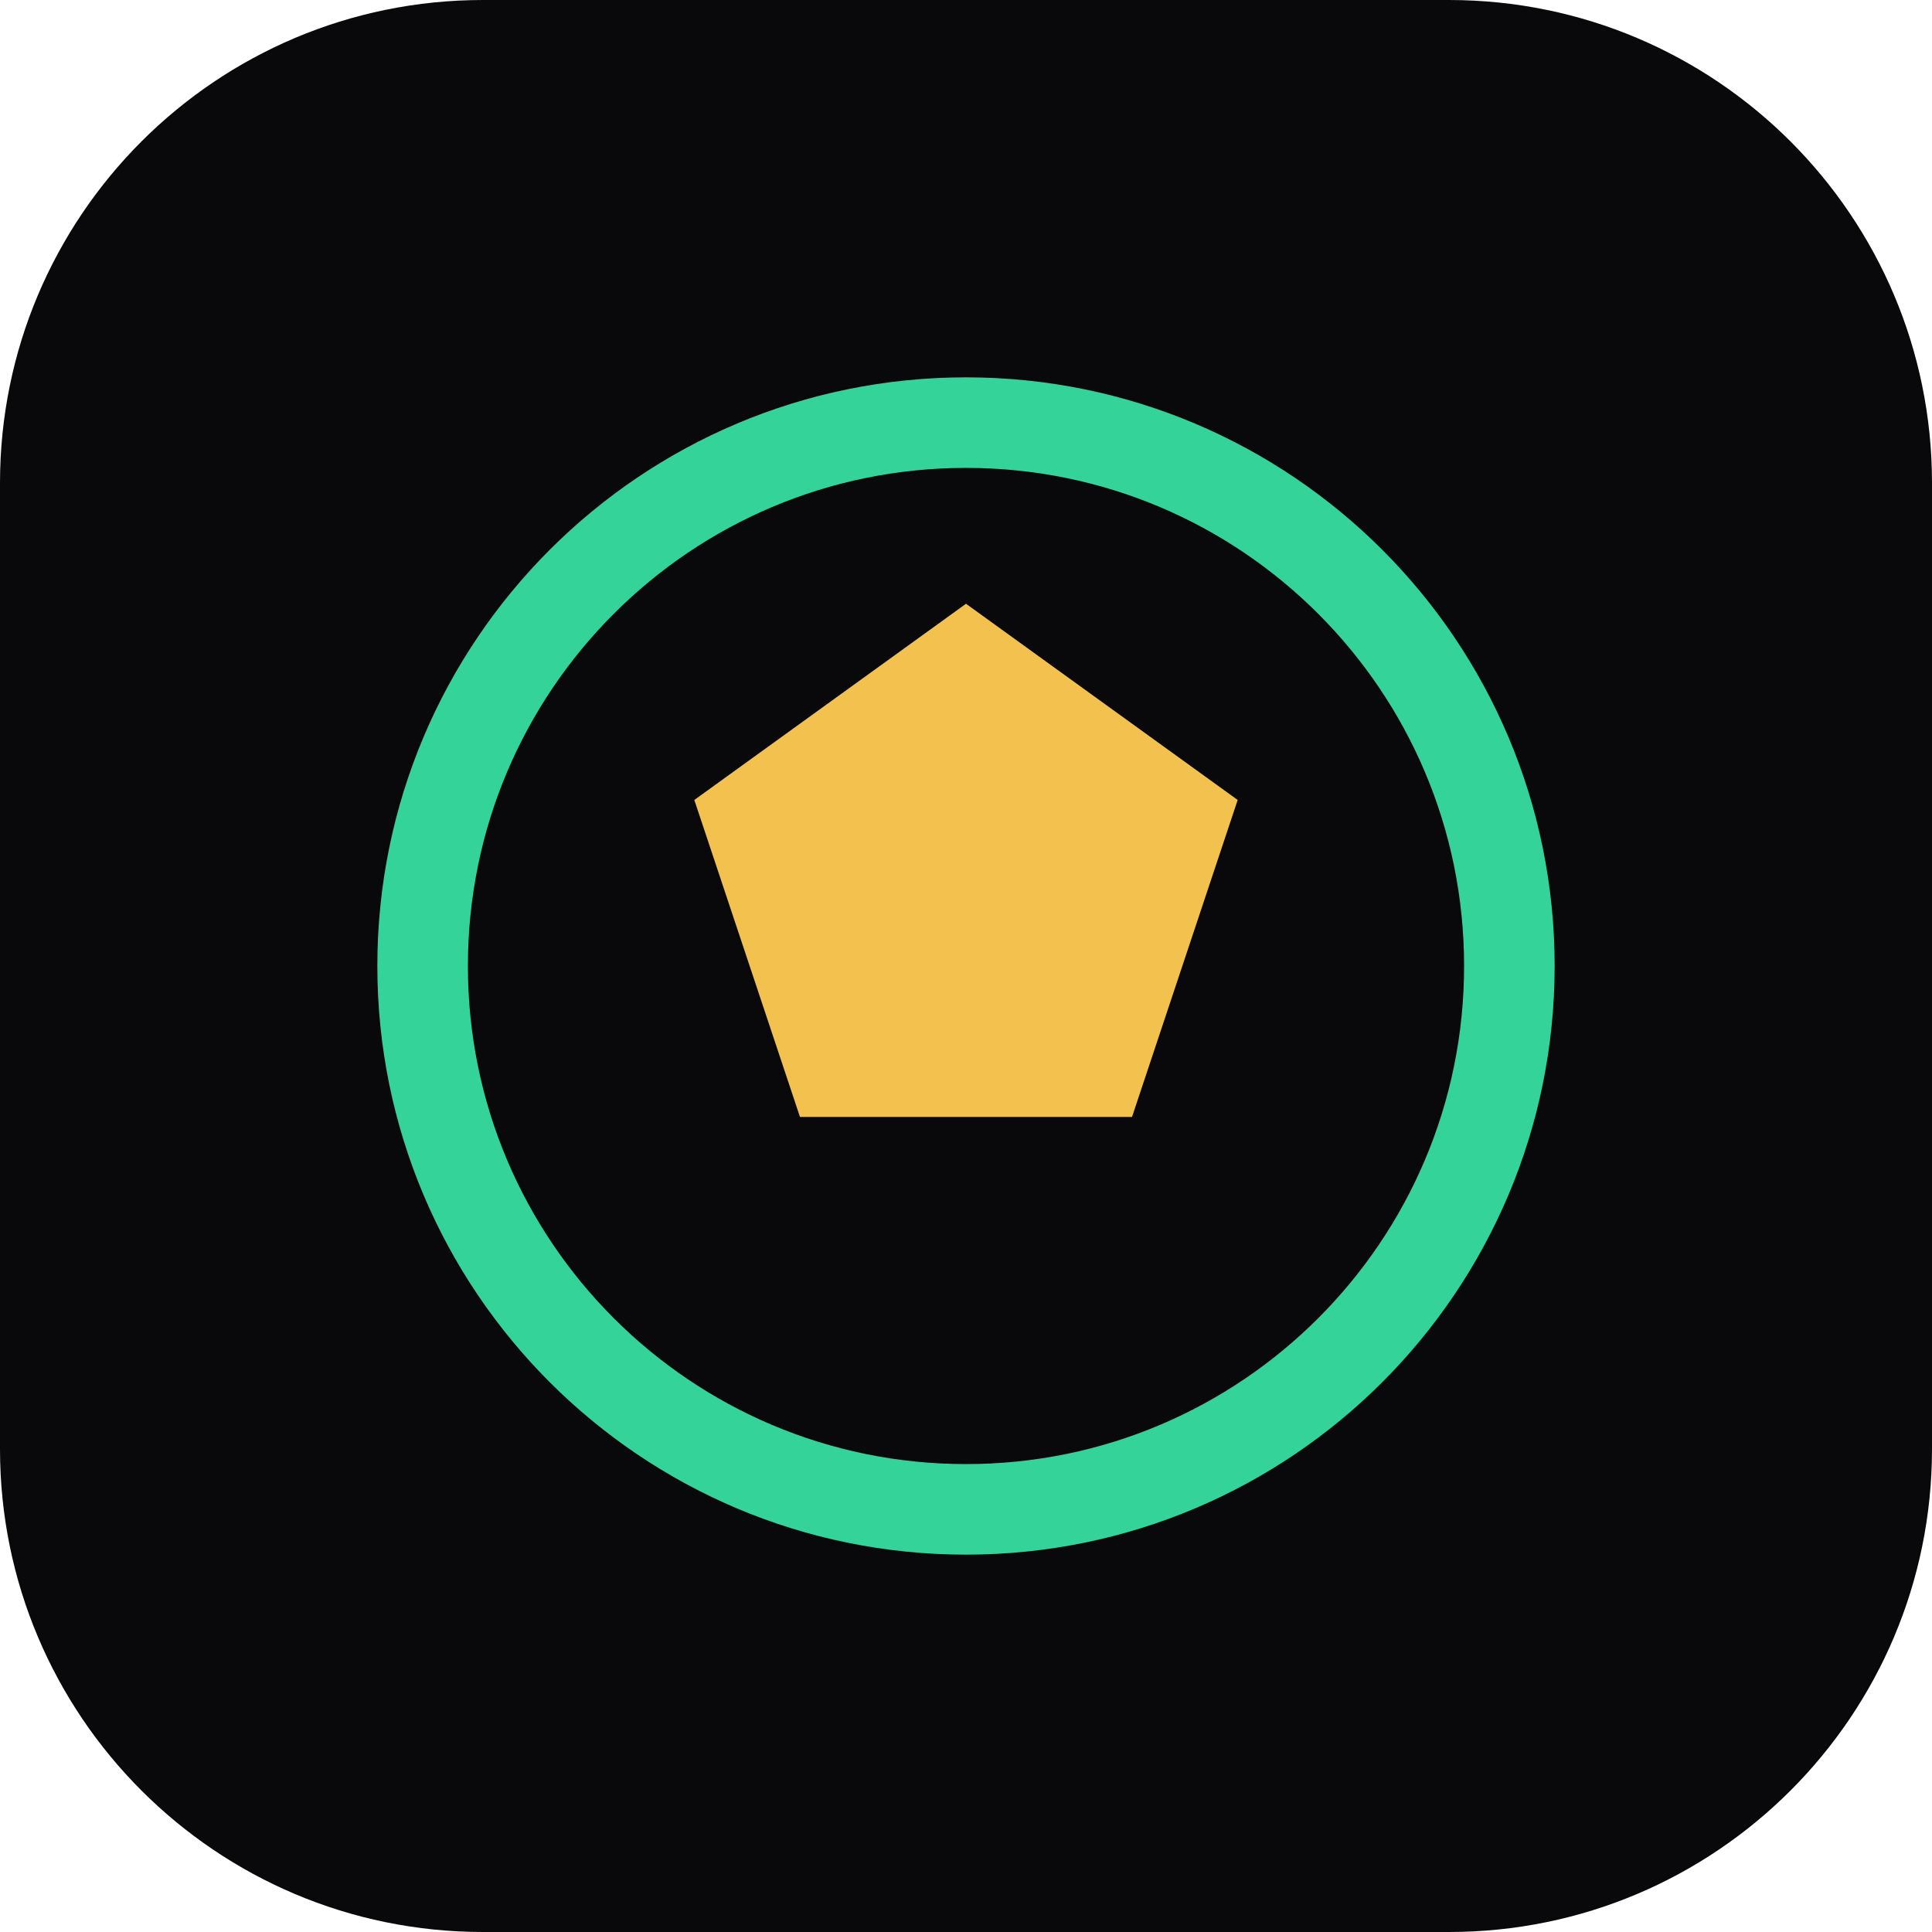
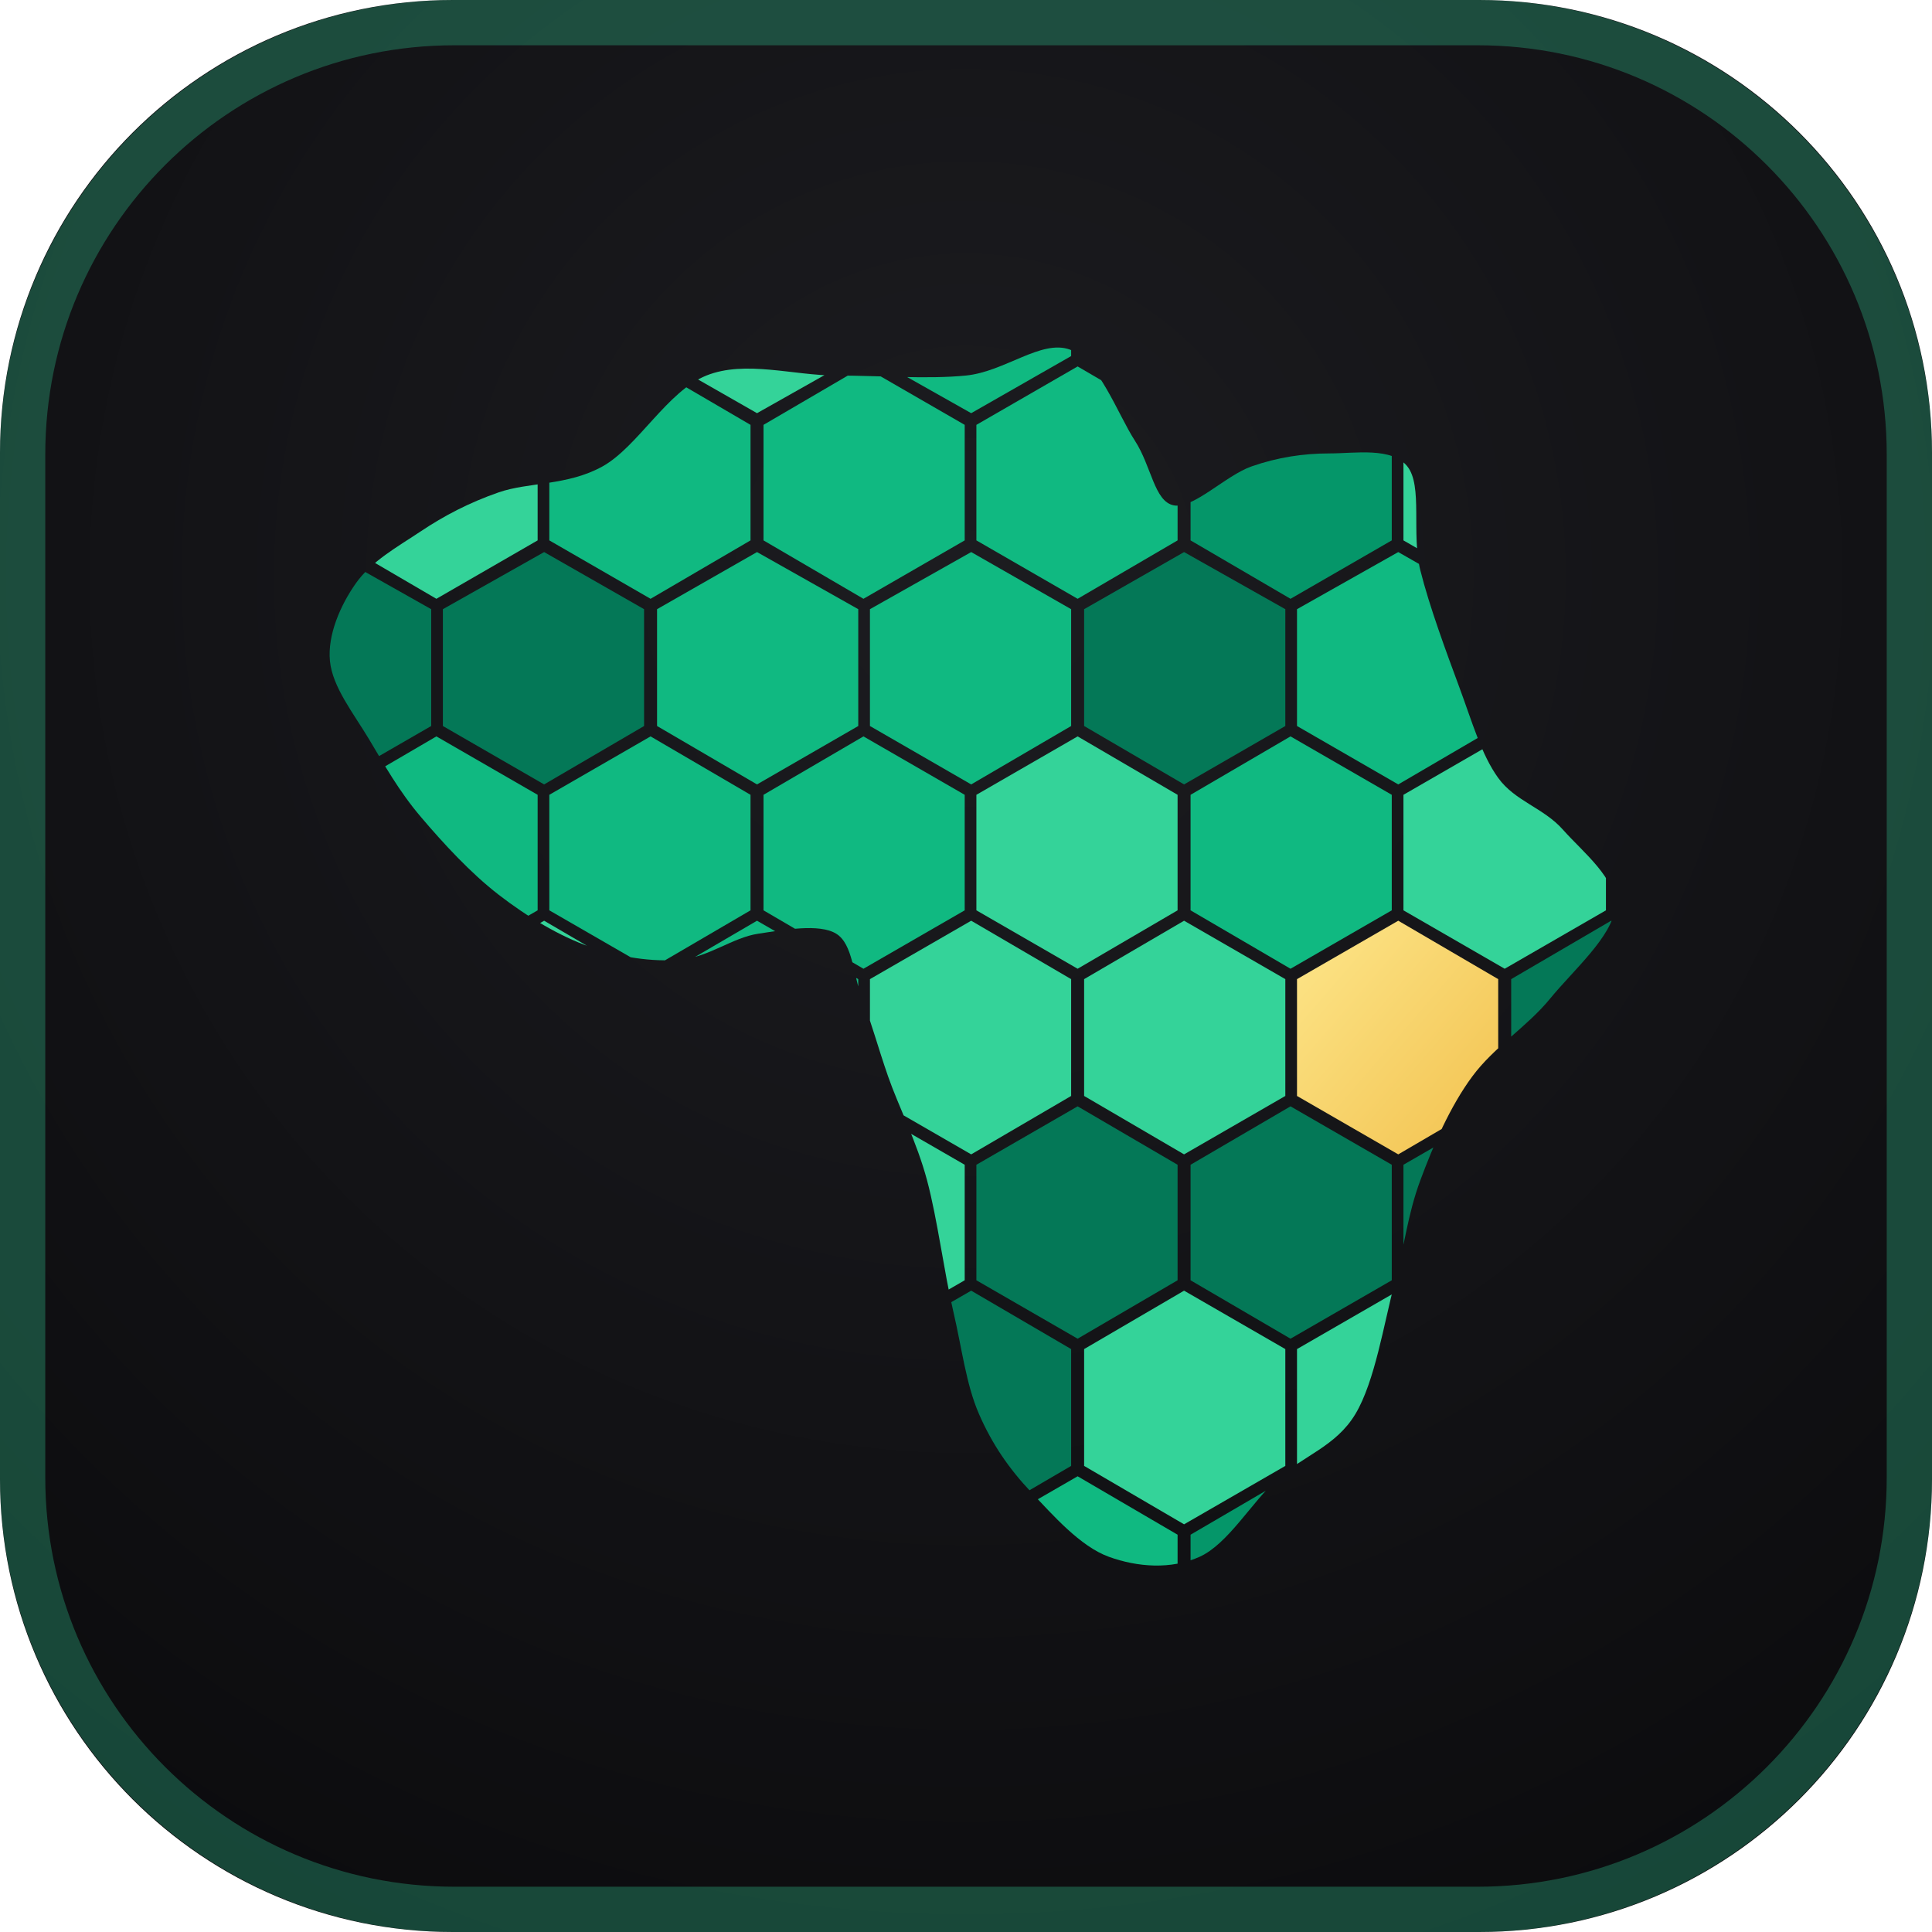
<svg xmlns="http://www.w3.org/2000/svg" viewBox="0 0 64 64">
-   <rect width="64" height="64" rx="16" fill="#09090b" />
-   <circle cx="32" cy="32" r="18" fill="none" stroke="#34d399" stroke-width="3" />
-   <path d="M32 20l9 6.5-3.5 10.5h-11L23 26.5z" fill="#f2c14e" />
+   <defs>
+     <linearGradient id="g" x1="0" y1="0" x2="1" y2="1">
+       <stop offset="0" stop-color="#fde68a" />
+       <stop offset="1" stop-color="#f2c14e" />
+     </linearGradient>
+     <radialGradient id="b" cx=".5" cy=".3" r=".9">
+       <stop offset="0" stop-color="#1c1c20" />
+       <stop offset="1" stop-color="#09090b" />
+     </radialGradient>
+     <clipPath id="a">
+       <path d="M22 15C24.7,13.5 27.0,9.2 30,8C33.0,6.8 36.7,8.0 40,8C43.3,8.0 47.0,8.3 50,8C53.0,7.7 55.8,5.2 58,6C60.2,6.8 61.7,11.0 63,13C64.3,15.0 64.5,17.7 66,18C67.5,18.3 70.0,15.7 72,15C74.0,14.3 76.0,14.0 78,14C80.0,14.0 82.8,13.5 84,15C85.2,16.5 84.3,20.2 85,23C85.7,25.8 87.0,29.3 88,32C89.0,34.7 89.7,37.2 91,39C92.3,40.8 94.5,41.3 96,43C97.5,44.7 100.2,46.8 100,49C99.8,51.2 96.8,53.8 95,56C93.2,58.2 90.7,59.7 89,62C87.3,64.3 86.0,67.3 85,70C84.0,72.7 83.8,75.0 83,78C82.2,81.0 81.5,85.5 80,88C78.5,90.5 76.0,91.2 74,93C72.0,94.8 70.2,98.0 68,99C65.8,100.0 63.2,99.8 61,99C58.8,98.2 56.7,95.8 55,94C53.3,92.2 52.0,90.3 51,88C50.0,85.7 49.7,83.0 49,80C48.3,77.0 47.8,73.0 47,70C46.2,67.0 44.8,64.3 44,62C43.2,59.7 42.7,57.8 42,56C41.3,54.2 41.3,51.8 40,51C38.7,50.2 36.0,50.7 34,51C32.0,51.3 30.2,52.8 28,53C25.8,53.2 23.3,52.8 21,52C18.7,51.2 16.2,49.7 14,48C11.8,46.3 9.7,44.0 8,42C6.3,40.0 5.2,38.0 4,36C2.8,34.0 1.2,32.0 1,30C0.8,28.0 1.8,25.7 3,24C4.2,22.3 6.2,21.2 8,20C9.8,18.8 11.7,17.8 14,17C16.3,16.2 19.3,16.5 22,15Z" />
+     </clipPath>
+   </defs>
+   <rect width="64" height="64" rx="15" fill="url(#b)" />
+   <rect x=".75" y=".75" width="62.5" height="62.5" rx="14.3" fill="none" stroke="#34d399" stroke-opacity=".3" stroke-width="1.5" />
+   <g transform="translate(10.5 9) scale(.43)">
+     <g clip-path="url(#a)">
+       <polygon points="0.5,-16.7 0.5,-7.8 -7.2,-3.3 -15.0,-7.8 -15.0,-16.7 -7.2,-21.2" fill="#10b981" />
+       <polygon points="17.0,-16.7 17.0,-7.8 9.2,-3.3 1.5,-7.8 1.5,-16.7 9.2,-21.2" fill="#34d399" />
+       <polygon points="33.4,-16.7 33.4,-7.8 25.7,-3.3 17.9,-7.8 17.9,-16.7 25.7,-21.2" fill="#10b981" />
+       <polygon points="49.9,-16.7 49.9,-7.8 42.1,-3.3 34.4,-7.8 34.4,-16.7 42.1,-21.2" fill="#059669" />
+       <polygon points="66.3,-16.7 66.3,-7.8 58.6,-3.3 50.8,-7.8 50.8,-16.7 58.6,-21.2" fill="#059669" />
+       <polygon points="82.8,-16.7 82.8,-7.8 75.0,-3.3 67.3,-7.8 67.3,-16.7 75.0,-21.2" fill="#047857" />
+       <polygon points="99.3,-16.7 99.3,-7.8 91.5,-3.3 83.7,-7.8 83.7,-16.7 91.5,-21.2" fill="#059669" />
+       <polygon points="115.7,-16.7 115.7,-7.8 108.0,-3.3 100.2,-7.8 100.2,-16.7 108.0,-21.2" fill="#047857" />
+       <polygon points="132.2,-16.7 132.2,-7.8 124.4,-3.3 116.7,-7.8 116.7,-16.7 124.4,-21.2" fill="#34d399" />
+       <polygon points="148.6,-16.7 148.6,-7.8 140.9,-3.3 133.1,-7.8 133.1,-16.7 140.9,-21.2" fill="#34d399" />
+       <polygon points="165.1,-16.7 165.1,-7.8 157.3,-3.3 149.6,-7.8 149.6,-16.7 157.3,-21.2" fill="#059669" />
+       <polygon points="181.5,-16.7 181.5,-7.8 173.8,-3.3 166.0,-7.8 166.0,-16.7 173.8,-21.2" fill="#10b981" />
+       <polygon points="198.0,-16.7 198.0,-7.8 190.2,-3.3 182.5,-7.8 182.5,-16.7 190.2,-21.2" fill="#047857" />
+       <polygon points="-7.7,-2.5 -7.7,6.5 -15.5,10.9 -23.2,6.5 -23.2,-2.5 -15.5,-6.9" fill="#047857" />
+       <polygon points="8.8,-2.5 8.8,6.5 1.0,10.9 -6.8,6.5 -6.8,-2.5 1.0,-6.9" fill="#34d399" />
+       <polygon points="25.2,-2.5 25.2,6.5 17.5,10.9 9.7,6.5 9.7,-2.5 17.5,-6.9" fill="#047857" />
+       <polygon points="41.7,-2.5 41.7,6.5 33.9,10.9 26.2,6.5 26.2,-2.5 33.9,-6.9" fill="#34d399" />
+       <polygon points="58.1,-2.5 58.1,6.5 50.4,10.9 42.6,6.5 42.6,-2.5 50.4,-6.9" fill="#10b981" />
+       <polygon points="74.6,-2.5 74.6,6.5 66.8,10.9 59.1,6.5 59.1,-2.5 66.8,-6.9" fill="#10b981" />
+       <polygon points="91.0,-2.5 91.0,6.5 83.3,10.9 75.5,6.5 75.5,-2.5 83.3,-6.9" fill="#10b981" />
+       <polygon points="107.5,-2.5 107.5,6.5 99.7,10.9 92.0,6.5 92.0,-2.5 99.7,-6.9" fill="#059669" />
+       <polygon points="123.9,-2.5 123.9,6.5 116.2,10.9 108.4,6.5 108.4,-2.5 116.2,-6.9" fill="#34d399" />
+       <polygon points="140.4,-2.5 140.4,6.5 132.6,10.9 124.9,6.5 124.9,-2.5 132.6,-6.9" fill="#059669" />
+       <polygon points="156.8,-2.5 156.8,6.5 149.1,10.9 141.3,6.5 141.3,-2.5 149.1,-6.9" fill="#10b981" />
+       <polygon points="173.3,-2.5 173.3,6.5 165.5,10.9 157.8,6.5 157.8,-2.5 165.5,-6.9" fill="#34d399" />
+       <polygon points="189.8,-2.5 189.8,6.5 182.0,10.9 174.2,6.5 174.2,-2.5 182.0,-6.9" fill="#34d399" />
+       <polygon points="0.5,11.8 0.5,20.7 -7.2,25.2 -15.0,20.7 -15.0,11.8 -7.2,7.3" fill="#10b981" />
+       <polygon points="17.0,11.8 17.0,20.7 9.2,25.2 1.5,20.7 1.5,11.8 9.2,7.3" fill="#34d399" />
+       <polygon points="33.4,11.8 33.4,20.7 25.7,25.2 17.9,20.7 17.9,11.8 25.7,7.3" fill="#10b981" />
+       <polygon points="49.9,11.8 49.9,20.7 42.1,25.2 34.4,20.7 34.4,11.8 42.1,7.3" fill="#10b981" />
+       <polygon points="66.3,11.8 66.3,20.7 58.6,25.2 50.8,20.7 50.8,11.8 58.6,7.3" fill="#10b981" />
+       <polygon points="82.8,11.8 82.8,20.7 75.0,25.2 67.3,20.7 67.3,11.8 75.0,7.3" fill="#059669" />
+       <polygon points="99.3,11.8 99.3,20.7 91.5,25.2 83.7,20.7 83.7,11.8 91.5,7.3" fill="#34d399" />
+       <polygon points="115.7,11.8 115.7,20.7 108.0,25.2 100.2,20.7 100.2,11.8 108.0,7.3" fill="#10b981" />
+       <polygon points="132.2,11.8 132.2,20.7 124.4,25.2 116.7,20.7 116.7,11.8 124.4,7.3" fill="#10b981" />
+       <polygon points="148.6,11.8 148.6,20.7 140.9,25.2 133.1,20.7 133.1,11.8 140.9,7.3" fill="#10b981" />
+       <polygon points="165.1,11.8 165.1,20.7 157.3,25.2 149.6,20.7 149.6,11.8 157.3,7.3" fill="#10b981" />
+       <polygon points="181.5,11.8 181.5,20.7 173.8,25.2 166.0,20.7 166.0,11.8 173.8,7.3" fill="#34d399" />
+       <polygon points="198.0,11.8 198.0,20.7 190.2,25.2 182.5,20.7 182.5,11.8 190.2,7.3" fill="#10b981" />
+       <polygon points="-7.7,26.0 -7.7,35.0 -15.5,39.5 -23.2,35.0 -23.2,26.0 -15.5,21.6" fill="#10b981" />
+       <polygon points="8.8,26.0 8.8,35.0 1.0,39.5 -6.8,35.0 -6.8,26.0 1.0,21.6" fill="#047857" />
+       <polygon points="25.2,26.0 25.2,35.0 17.5,39.5 9.7,35.0 9.7,26.0 17.5,21.6" fill="#047857" />
+       <polygon points="41.7,26.0 41.7,35.0 33.9,39.5 26.2,35.0 26.2,26.0 33.9,21.6" fill="#10b981" />
+       <polygon points="58.1,26.0 58.1,35.0 50.4,39.5 42.6,35.0 42.6,26.0 50.4,21.6" fill="#10b981" />
+       <polygon points="74.6,26.0 74.6,35.0 66.8,39.5 59.1,35.0 59.1,26.0 66.8,21.6" fill="#047857" />
+       <polygon points="91.0,26.0 91.0,35.0 83.3,39.5 75.5,35.0 75.5,26.0 83.3,21.6" fill="#10b981" />
+       <polygon points="107.5,26.0 107.5,35.0 99.7,39.5 92.0,35.0 92.0,26.0 99.7,21.6" fill="#10b981" />
+       <polygon points="123.9,26.0 123.9,35.0 116.2,39.5 108.4,35.0 108.4,26.0 116.2,21.6" fill="#10b981" />
+       <polygon points="140.4,26.0 140.4,35.0 132.6,39.5 124.9,35.0 124.9,26.0 132.6,21.6" fill="#10b981" />
+       <polygon points="156.8,26.0 156.8,35.0 149.1,39.5 141.3,35.0 141.3,26.0 149.1,21.6" fill="#10b981" />
+       <polygon points="173.3,26.0 173.3,35.0 165.5,39.5 157.8,35.0 157.8,26.0 165.5,21.6" fill="#059669" />
+       <polygon points="189.8,26.0 189.8,35.0 182.0,39.5 174.2,35.0 174.2,26.0 182.0,21.6" fill="#34d399" />
+       <polygon points="0.5,40.3 0.5,49.2 -7.2,53.7 -15.0,49.2 -15.0,40.3 -7.2,35.8" fill="#059669" />
+       <polygon points="17.0,40.3 17.0,49.2 9.2,53.7 1.5,49.2 1.5,40.3 9.2,35.8" fill="#10b981" />
+       <polygon points="33.4,40.3 33.4,49.2 25.7,53.7 17.9,49.2 17.9,40.3 25.7,35.8" fill="#10b981" />
+       <polygon points="49.9,40.3 49.9,49.2 42.1,53.7 34.4,49.2 34.4,40.3 42.1,35.8" fill="#10b981" />
+       <polygon points="66.3,40.3 66.3,49.2 58.6,53.7 50.8,49.2 50.8,40.3 58.6,35.8" fill="#34d399" />
+       <polygon points="82.8,40.3 82.8,49.2 75.0,53.7 67.3,49.2 67.3,40.3 75.0,35.8" fill="#10b981" />
+       <polygon points="99.3,40.3 99.3,49.2 91.5,53.7 83.7,49.2 83.7,40.3 91.5,35.8" fill="#34d399" />
+       <polygon points="115.7,40.3 115.7,49.2 108.0,53.7 100.2,49.2 100.2,40.3 108.0,35.8" fill="#10b981" />
+       <polygon points="132.2,40.3 132.2,49.2 124.4,53.7 116.7,49.2 116.7,40.3 124.4,35.8" fill="#047857" />
+       <polygon points="148.6,40.3 148.6,49.2 140.9,53.7 133.1,49.2 133.1,40.3 140.9,35.8" fill="#34d399" />
+       <polygon points="165.1,40.3 165.1,49.2 157.3,53.7 149.6,49.2 149.6,40.3 157.3,35.8" fill="#047857" />
+       <polygon points="181.5,40.3 181.5,49.2 173.8,53.7 166.0,49.2 166.0,40.3 173.8,35.8" fill="#10b981" />
+       <polygon points="198.0,40.3 198.0,49.2 190.2,53.7 182.5,49.2 182.5,40.3 190.2,35.8" fill="#059669" />
+       <polygon points="-7.7,54.5 -7.7,63.5 -15.5,68.0 -23.2,63.5 -23.2,54.5 -15.5,50.0" fill="#047857" />
+       <polygon points="8.8,54.5 8.8,63.5 1.0,68.0 -6.8,63.5 -6.8,54.5 1.0,50.0" fill="#059669" />
+       <polygon points="25.2,54.5 25.2,63.5 17.5,68.0 9.7,63.5 9.7,54.5 17.5,50.0" fill="#34d399" />
+       <polygon points="41.7,54.5 41.7,63.5 33.9,68.0 26.2,63.5 26.2,54.5 33.9,50.0" fill="#10b981" />
+       <polygon points="58.1,54.5 58.1,63.5 50.4,68.0 42.6,63.5 42.6,54.5 50.4,50.0" fill="#34d399" />
+       <polygon points="74.6,54.5 74.6,63.5 66.8,68.0 59.1,63.5 59.1,54.5 66.8,50.0" fill="#34d399" />
+       <polygon points="91.0,54.5 91.0,63.5 83.3,68.0 75.5,63.5 75.5,54.5 83.3,50.0" fill="url(#g)" />
+       <polygon points="107.5,54.5 107.5,63.5 99.7,68.0 92.0,63.5 92.0,54.5 99.7,50.0" fill="#047857" />
+       <polygon points="123.9,54.5 123.9,63.5 116.2,68.0 108.4,63.5 108.4,54.5 116.2,50.0" fill="#10b981" />
+       <polygon points="140.4,54.5 140.4,63.5 132.6,68.0 124.9,63.5 124.9,54.5 132.6,50.0" fill="#34d399" />
+       <polygon points="156.8,54.5 156.8,63.5 149.1,68.0 141.3,63.5 141.3,54.5 149.1,50.0" fill="#10b981" />
+       <polygon points="173.3,54.5 173.3,63.5 165.5,68.0 157.8,63.5 157.8,54.5 165.5,50.0" fill="#10b981" />
+       <polygon points="189.8,54.5 189.8,63.5 182.0,68.0 174.2,63.5 174.2,54.5 182.0,50.0" fill="#10b981" />
+       <polygon points="0.5,68.8 0.5,77.7 -7.2,82.2 -15.0,77.7 -15.0,68.8 -7.2,64.3" fill="#34d399" />
+       <polygon points="17.0,68.8 17.0,77.7 9.2,82.2 1.5,77.7 1.5,68.8 9.2,64.3" fill="#34d399" />
+       <polygon points="33.4,68.8 33.4,77.7 25.7,82.2 17.9,77.7 17.9,68.8 25.7,64.3" fill="#34d399" />
+       <polygon points="49.9,68.8 49.9,77.7 42.1,82.2 34.4,77.7 34.4,68.8 42.1,64.3" fill="#34d399" />
+       <polygon points="66.3,68.8 66.3,77.7 58.6,82.2 50.8,77.7 50.8,68.8 58.6,64.3" fill="#047857" />
+       <polygon points="82.8,68.8 82.8,77.7 75.0,82.2 67.3,77.7 67.3,68.8 75.0,64.3" fill="#047857" />
+       <polygon points="99.3,68.8 99.3,77.7 91.5,82.2 83.7,77.7 83.7,68.8 91.5,64.3" fill="#047857" />
+       <polygon points="115.7,68.8 115.7,77.7 108.0,82.2 100.2,77.7 100.2,68.8 108.0,64.3" fill="#10b981" />
+       <polygon points="132.2,68.8 132.2,77.7 124.4,82.2 116.7,77.7 116.7,68.8 124.4,64.3" fill="#34d399" />
+       <polygon points="148.6,68.8 148.6,77.7 140.9,82.2 133.1,77.7 133.1,68.8 140.9,64.3" fill="#10b981" />
+       <polygon points="165.1,68.8 165.1,77.7 157.3,82.2 149.6,77.7 149.6,68.8 157.3,64.3" fill="#34d399" />
+       <polygon points="181.5,68.8 181.5,77.7 173.8,82.2 166.0,77.7 166.0,68.8 173.8,64.3" fill="#34d399" />
+       <polygon points="198.0,68.8 198.0,77.7 190.2,82.2 182.5,77.7 182.5,68.8 190.2,64.3" fill="#10b981" />
+       <polygon points="-7.7,83.0 -7.7,92.0 -15.5,96.5 -23.2,92.0 -23.2,83.0 -15.5,78.5" fill="#34d399" />
+       <polygon points="8.8,83.0 8.8,92.0 1.0,96.5 -6.8,92.0 -6.8,83.0 1.0,78.5" fill="#34d399" />
+       <polygon points="25.2,83.0 25.2,92.0 17.5,96.5 9.7,92.0 9.7,83.0 17.5,78.5" fill="#34d399" />
+       <polygon points="41.7,83.0 41.7,92.0 33.9,96.5 26.2,92.0 26.2,83.0 33.9,78.5" fill="#047857" />
+       <polygon points="58.1,83.0 58.1,92.0 50.4,96.5 42.6,92.0 42.6,83.0 50.4,78.5" fill="#047857" />
+       <polygon points="74.6,83.0 74.6,92.0 66.8,96.5 59.1,92.0 59.1,83.0 66.8,78.5" fill="#34d399" />
+       <polygon points="91.0,83.0 91.0,92.0 83.3,96.5 75.5,92.0 75.5,83.0 83.3,78.5" fill="#34d399" />
+       <polygon points="107.5,83.0 107.5,92.0 99.7,96.5 92.0,92.0 92.0,83.0 99.7,78.5" fill="#10b981" />
+       <polygon points="123.9,83.0 123.9,92.0 116.2,96.5 108.4,92.0 108.4,83.0 116.2,78.5" fill="#34d399" />
+       <polygon points="140.4,83.0 140.4,92.0 132.6,96.5 124.9,92.0 124.9,83.0 132.6,78.5" fill="#059669" />
+       <polygon points="156.8,83.0 156.8,92.0 149.1,96.5 141.3,92.0 141.3,83.0 149.1,78.5" fill="#10b981" />
+       <polygon points="173.3,83.0 173.3,92.0 165.5,96.5 157.8,92.0 157.8,83.0 165.5,78.5" fill="#059669" />
+       <polygon points="189.8,83.0 189.8,92.0 182.0,96.5 174.2,92.0 174.2,83.0 182.0,78.5" fill="#047857" />
+       <polygon points="0.5,97.3 0.5,106.2 -7.2,110.7 -15.0,106.2 -15.0,97.3 -7.2,92.8" fill="#34d399" />
+       <polygon points="17.0,97.3 17.0,106.2 9.2,110.7 1.5,106.2 1.5,97.3 9.2,92.8" fill="#34d399" />
+       <polygon points="33.4,97.3 33.4,106.2 25.7,110.7 17.9,106.2 17.9,97.3 25.7,92.8" fill="#34d399" />
+       <polygon points="49.9,97.3 49.9,106.2 42.1,110.7 34.4,106.2 34.4,97.3 42.1,92.8" fill="#047857" />
+       <polygon points="66.3,97.3 66.3,106.2 58.6,110.7 50.8,106.2 50.8,97.3 58.6,92.8" fill="#10b981" />
+       <polygon points="82.8,97.3 82.8,106.2 75.0,110.7 67.3,106.2 67.3,97.3 75.0,92.8" fill="#059669" />
+       <polygon points="99.3,97.3 99.3,106.2 91.5,110.7 83.7,106.2 83.7,97.3 91.5,92.8" fill="#10b981" />
+       <polygon points="115.7,97.3 115.7,106.2 108.0,110.7 100.2,106.2 100.2,97.3 108.0,92.8" fill="#10b981" />
+       <polygon points="132.2,97.3 132.2,106.2 124.4,110.7 116.7,106.2 116.7,97.3 124.4,92.8" fill="#047857" />
+       <polygon points="148.6,97.3 148.6,106.2 140.9,110.7 133.1,106.2 133.1,97.3 140.9,92.8" fill="#34d399" />
+       <polygon points="165.1,97.3 165.1,106.2 157.3,110.7 149.6,106.2 149.6,97.3 157.3,92.8" fill="#34d399" />
+       <polygon points="181.5,97.3 181.5,106.2 173.8,110.7 166.0,106.2 166.0,97.3 173.8,92.8" fill="#047857" />
+       <polygon points="198.0,97.3 198.0,106.2 190.2,110.7 182.5,106.2 182.5,97.3 190.2,92.8" fill="#34d399" />
+       <polygon points="-7.7,111.5 -7.7,120.5 -15.5,125.0 -23.2,120.5 -23.2,111.5 -15.5,107.0" fill="#34d399" />
+       <polygon points="8.8,111.5 8.8,120.5 1.0,125.0 -6.8,120.5 -6.8,111.5 1.0,107.0" fill="#059669" />
+       <polygon points="25.2,111.5 25.2,120.5 17.5,125.0 9.7,120.5 9.7,111.5 17.5,107.0" fill="#34d399" />
+       <polygon points="41.7,111.5 41.7,120.5 33.9,125.0 26.2,120.5 26.2,111.5 33.9,107.0" fill="#059669" />
+       <polygon points="58.1,111.5 58.1,120.5 50.4,125.0 42.6,120.5 42.6,111.5 50.4,107.0" fill="#059669" />
+       <polygon points="74.6,111.5 74.6,120.5 66.8,125.0 59.1,120.5 59.1,111.5 66.8,107.0" fill="#047857" />
+       <polygon points="91.0,111.5 91.0,120.5 83.3,125.0 75.5,120.5 75.5,111.5 83.3,107.0" fill="#047857" />
+       <polygon points="107.5,111.5 107.5,120.5 99.7,125.0 92.0,120.5 92.0,111.5 99.7,107.0" fill="#10b981" />
+       <polygon points="123.9,111.5 123.9,120.5 116.2,125.0 108.4,120.5 108.4,111.5 116.2,107.0" fill="#047857" />
+       <polygon points="140.4,111.5 140.4,120.5 132.6,125.0 124.9,120.5 124.9,111.5 132.6,107.0" fill="#10b981" />
+       <polygon points="156.8,111.5 156.8,120.5 149.1,125.0 141.3,120.5 141.3,111.5 149.1,107.0" fill="#34d399" />
+       <polygon points="173.3,111.5 173.3,120.5 165.5,125.0 157.8,120.5 157.8,111.5 165.5,107.0" fill="#059669" />
+       <polygon points="189.8,111.5 189.8,120.5 182.0,125.0 174.2,120.5 174.2,111.5 182.0,107.0" fill="#10b981" />
+       <polygon points="0.5,125.8 0.5,134.7 -7.2,139.2 -15.0,134.7 -15.0,125.8 -7.2,121.3" fill="#34d399" />
+       <polygon points="17.0,125.8 17.0,134.7 9.2,139.2 1.5,134.7 1.5,125.8 9.2,121.3" fill="#047857" />
+       <polygon points="33.4,125.8 33.4,134.7 25.7,139.2 17.9,134.7 17.9,125.8 25.7,121.3" fill="#10b981" />
+       <polygon points="49.9,125.8 49.9,134.7 42.1,139.2 34.4,134.7 34.4,125.8 42.1,121.3" fill="#10b981" />
+       <polygon points="66.3,125.8 66.3,134.7 58.6,139.2 50.8,134.7 50.8,125.8 58.6,121.3" fill="#10b981" />
+       <polygon points="82.8,125.8 82.8,134.7 75.0,139.2 67.3,134.7 67.3,125.8 75.0,121.3" fill="#34d399" />
+       <polygon points="99.3,125.8 99.3,134.7 91.5,139.2 83.7,134.7 83.7,125.8 91.5,121.3" fill="#10b981" />
+       <polygon points="115.7,125.8 115.7,134.7 108.0,139.2 100.2,134.7 100.2,125.8 108.0,121.3" fill="#10b981" />
+       <polygon points="132.2,125.8 132.2,134.7 124.4,139.2 116.7,134.7 116.7,125.8 124.4,121.3" fill="#10b981" />
+       <polygon points="148.6,125.8 148.6,134.7 140.9,139.2 133.1,134.7 133.1,125.8 140.9,121.3" fill="#059669" />
+       <polygon points="165.1,125.8 165.1,134.7 157.3,139.2 149.6,134.7 149.6,125.8 157.3,121.3" fill="#059669" />
+       <polygon points="181.5,125.8 181.5,134.7 173.8,139.2 166.0,134.7 166.0,125.8 173.8,121.3" fill="#10b981" />
+       <polygon points="198.0,125.8 198.0,134.7 190.2,139.2 182.5,134.7 182.5,125.8 190.2,121.3" fill="#059669" />
+       <polygon points="-7.7,140.0 -7.7,149.0 -15.5,153.4 -23.2,149.0 -23.2,140.0 -15.5,135.6" fill="#059669" />
+       <polygon points="8.8,140.0 8.8,149.0 1.0,153.4 -6.8,149.0 -6.8,140.0 1.0,135.6" fill="#10b981" />
+       <polygon points="25.2,140.0 25.2,149.0 17.5,153.4 9.7,149.0 9.7,140.0 17.5,135.6" fill="#10b981" />
+       <polygon points="41.7,140.0 41.7,149.0 33.9,153.4 26.2,149.0 26.2,140.0 33.9,135.6" fill="#34d399" />
+       <polygon points="58.1,140.0 58.1,149.0 50.4,153.4 42.6,149.0 42.6,140.0 50.4,135.6" fill="#34d399" />
+       <polygon points="74.6,140.0 74.6,149.0 66.8,153.4 59.1,149.0 59.1,140.0 66.8,135.6" fill="#059669" />
+       <polygon points="91.0,140.0 91.0,149.0 83.3,153.4 75.5,149.0 75.5,140.0 83.3,135.6" fill="#059669" />
+       <polygon points="107.5,140.0 107.5,149.0 99.7,153.4 92.0,149.0 92.0,140.0 99.7,135.6" fill="#10b981" />
+       <polygon points="123.9,140.0 123.9,149.0 116.2,153.4 108.4,149.0 108.4,140.0 116.2,135.6" fill="#10b981" />
+       <polygon points="140.4,140.0 140.4,149.0 132.6,153.4 124.9,149.0 124.9,140.0 132.6,135.6" fill="#059669" />
+       <polygon points="156.8,140.0 156.8,149.0 149.1,153.4 141.3,149.0 141.3,140.0 149.1,135.6" fill="#34d399" />
+       <polygon points="173.3,140.0 173.3,149.0 165.5,153.4 157.8,149.0 157.8,140.0 165.5,135.6" fill="#10b981" />
+       <polygon points="189.8,140.0 189.8,149.0 182.0,153.4 174.2,149.0 174.2,140.0 182.0,135.6" fill="#047857" />
+       <polygon points="0.5,154.3 0.5,163.2 -7.2,167.7 -15.0,163.2 -15.0,154.3 -7.2,149.8" fill="#047857" />
+       <polygon points="17.0,154.3 17.0,163.2 9.2,167.7 1.5,163.2 1.5,154.3 9.2,149.8" fill="#10b981" />
+       <polygon points="33.4,154.3 33.4,163.2 25.7,167.7 17.9,163.2 17.9,154.3 25.7,149.8" fill="#34d399" />
+       <polygon points="49.9,154.3 49.9,163.2 42.1,167.7 34.4,163.2 34.4,154.3 42.1,149.8" fill="#10b981" />
+       <polygon points="66.3,154.3 66.3,163.2 58.6,167.7 50.8,163.2 50.8,154.3 58.6,149.8" fill="#059669" />
+       <polygon points="82.8,154.3 82.8,163.2 75.0,167.7 67.3,163.2 67.3,154.3 75.0,149.8" fill="#047857" />
+       <polygon points="99.3,154.3 99.3,163.2 91.5,167.7 83.7,163.2 83.7,154.3 91.5,149.8" fill="#047857" />
+       <polygon points="115.7,154.3 115.7,163.2 108.0,167.7 100.2,163.2 100.2,154.3 108.0,149.8" fill="#10b981" />
+       <polygon points="132.2,154.3 132.2,163.2 124.4,167.7 116.7,163.2 116.7,154.3 124.4,149.8" fill="#059669" />
+       <polygon points="148.6,154.3 148.6,163.2 140.9,167.7 133.1,163.2 133.1,154.3 140.9,149.8" fill="#34d399" />
+       <polygon points="165.1,154.3 165.1,163.2 157.3,167.7 149.6,163.2 149.6,154.3 157.3,149.8" fill="#10b981" />
+       <polygon points="181.5,154.3 181.5,163.2 173.8,167.7 166.0,163.2 166.0,154.3 173.8,149.8" fill="#10b981" />
+       <polygon points="198.0,154.3 198.0,163.2 190.2,167.7 182.5,163.2 182.5,154.3 190.2,149.8" fill="#059669" />
+       <polygon points="-7.7,168.5 -7.7,177.5 -15.5,181.9 -23.2,177.5 -23.2,168.5 -15.5,164.1" fill="#10b981" />
+       <polygon points="8.8,168.5 8.8,177.5 1.0,181.9 -6.8,177.5 -6.8,168.5 1.0,164.1" fill="#10b981" />
+       <polygon points="25.2,168.5 25.2,177.5 17.5,181.9 9.7,177.5 9.7,168.5 17.5,164.1" fill="#10b981" />
+       <polygon points="41.7,168.5 41.7,177.5 33.9,181.9 26.2,177.5 26.2,168.5 33.9,164.1" fill="#10b981" />
+       <polygon points="58.1,168.5 58.1,177.5 50.4,181.9 42.6,177.5 42.6,168.5 50.4,164.1" fill="#34d399" />
+       <polygon points="74.6,168.5 74.6,177.5 66.8,181.9 59.1,177.5 59.1,168.5 66.8,164.1" fill="#059669" />
+       <polygon points="91.0,168.5 91.0,177.5 83.3,181.9 75.5,177.5 75.5,168.5 83.3,164.1" fill="#059669" />
+       <polygon points="107.5,168.5 107.5,177.5 99.7,181.9 92.0,177.5 92.0,168.5 99.7,164.1" fill="#059669" />
+       <polygon points="123.9,168.5 123.9,177.5 116.2,181.9 108.4,177.5 108.4,168.5 116.2,164.1" fill="#047857" />
+       <polygon points="140.4,168.5 140.4,177.5 132.6,181.9 124.9,177.5 124.9,168.5 132.6,164.1" fill="#10b981" />
+       <polygon points="156.8,168.5 156.8,177.5 149.1,181.9 141.3,177.5 141.3,168.5 149.1,164.1" fill="#34d399" />
+       <polygon points="173.3,168.5 173.3,177.5 165.5,181.9 157.8,177.5 157.8,168.5 165.5,164.1" fill="#34d399" />
+       <polygon points="189.8,168.5 189.8,177.5 182.0,181.9 174.2,177.5 174.2,168.5 182.0,164.1" fill="#059669" />
+     </g>
+   </g>
</svg>
